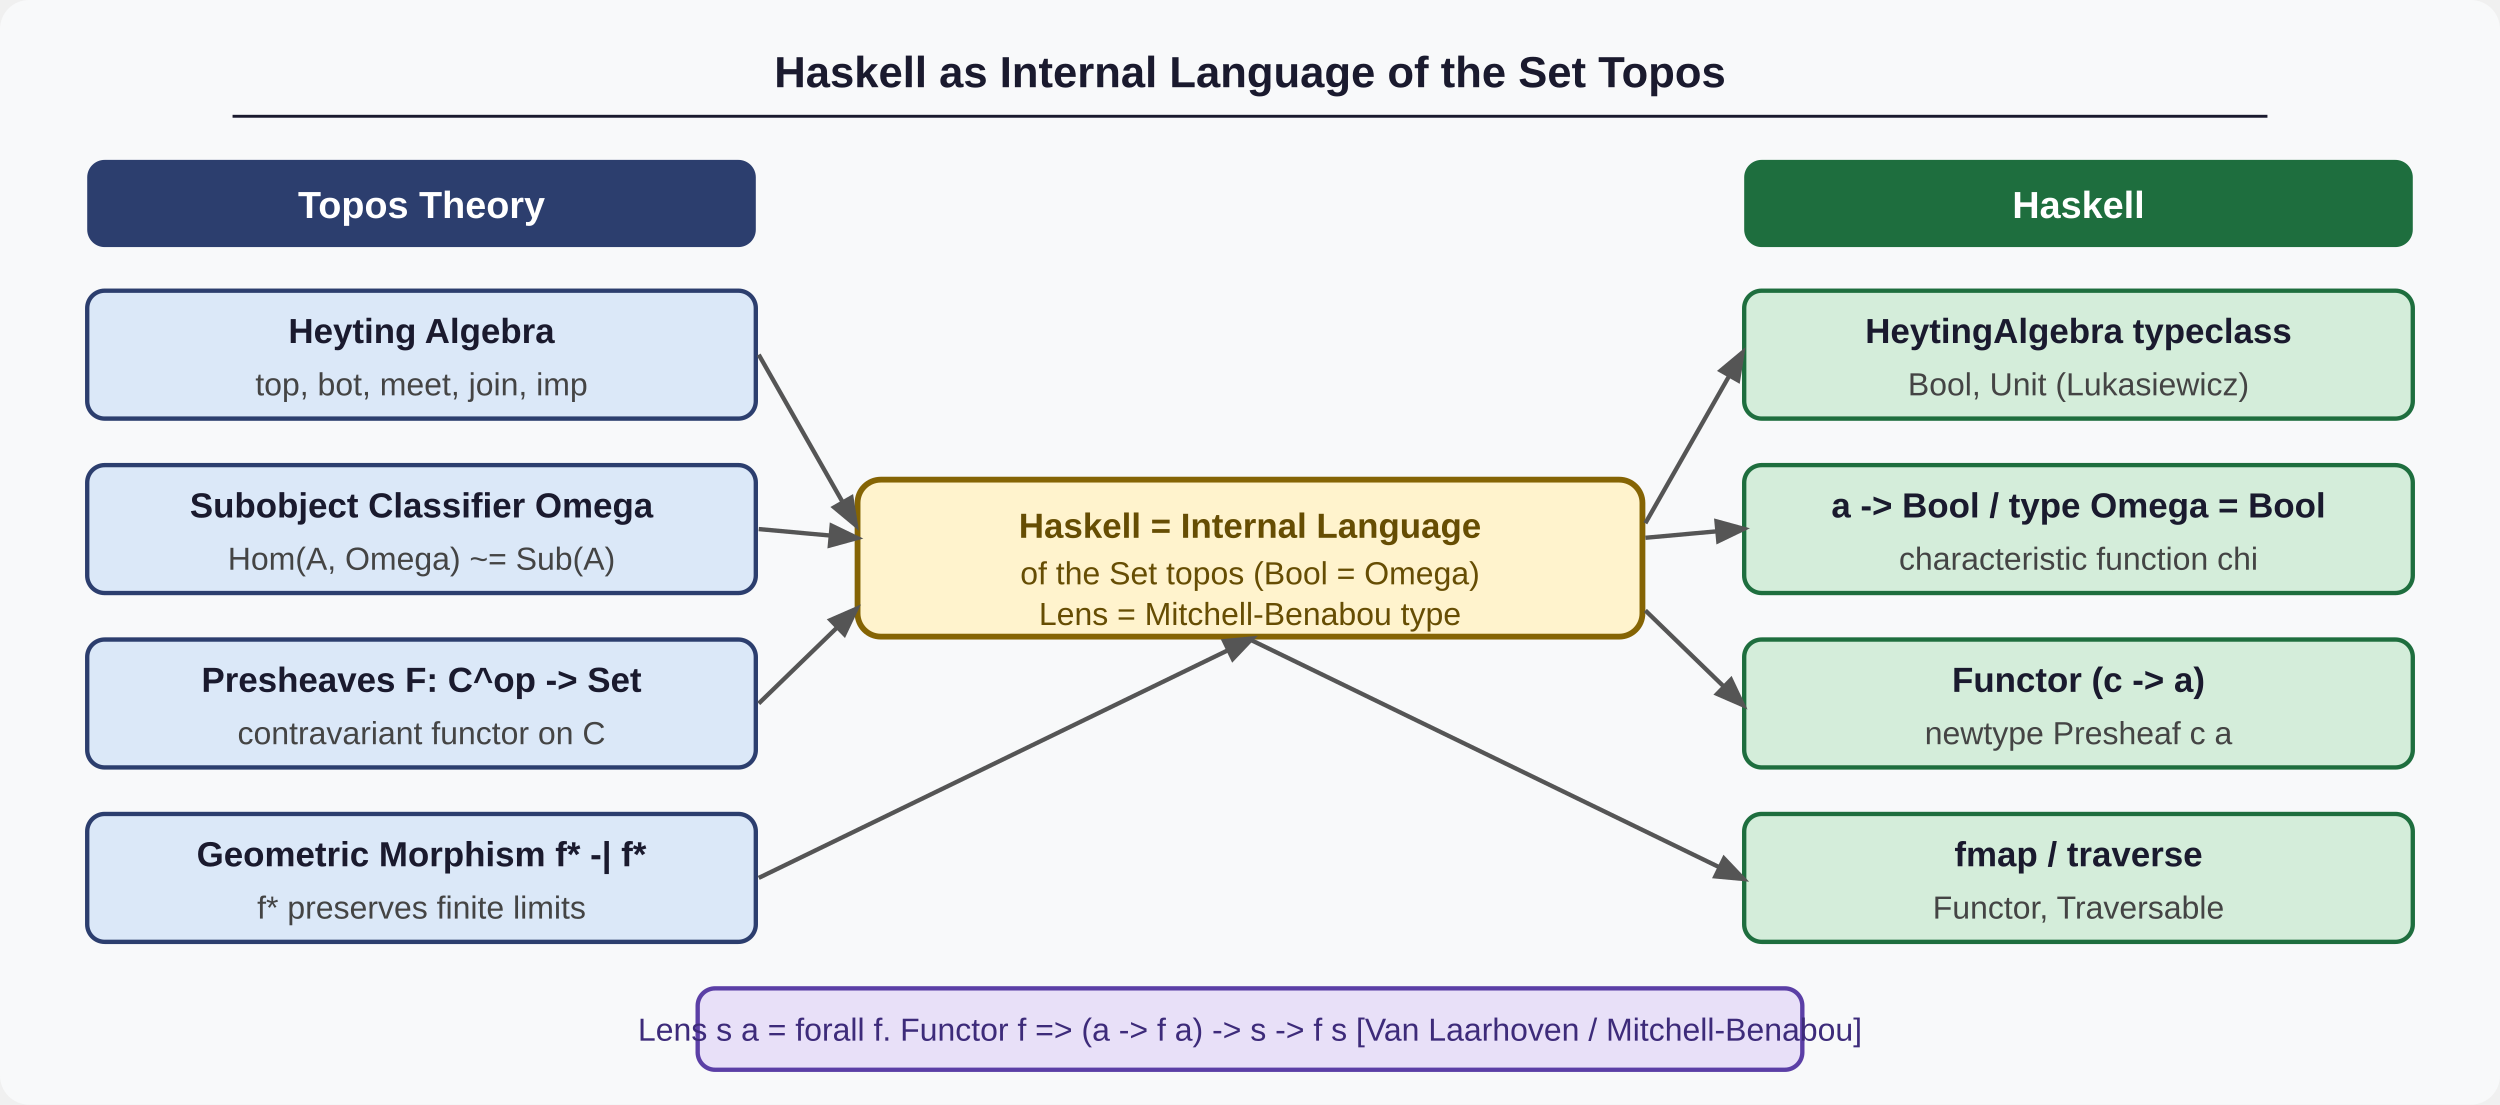
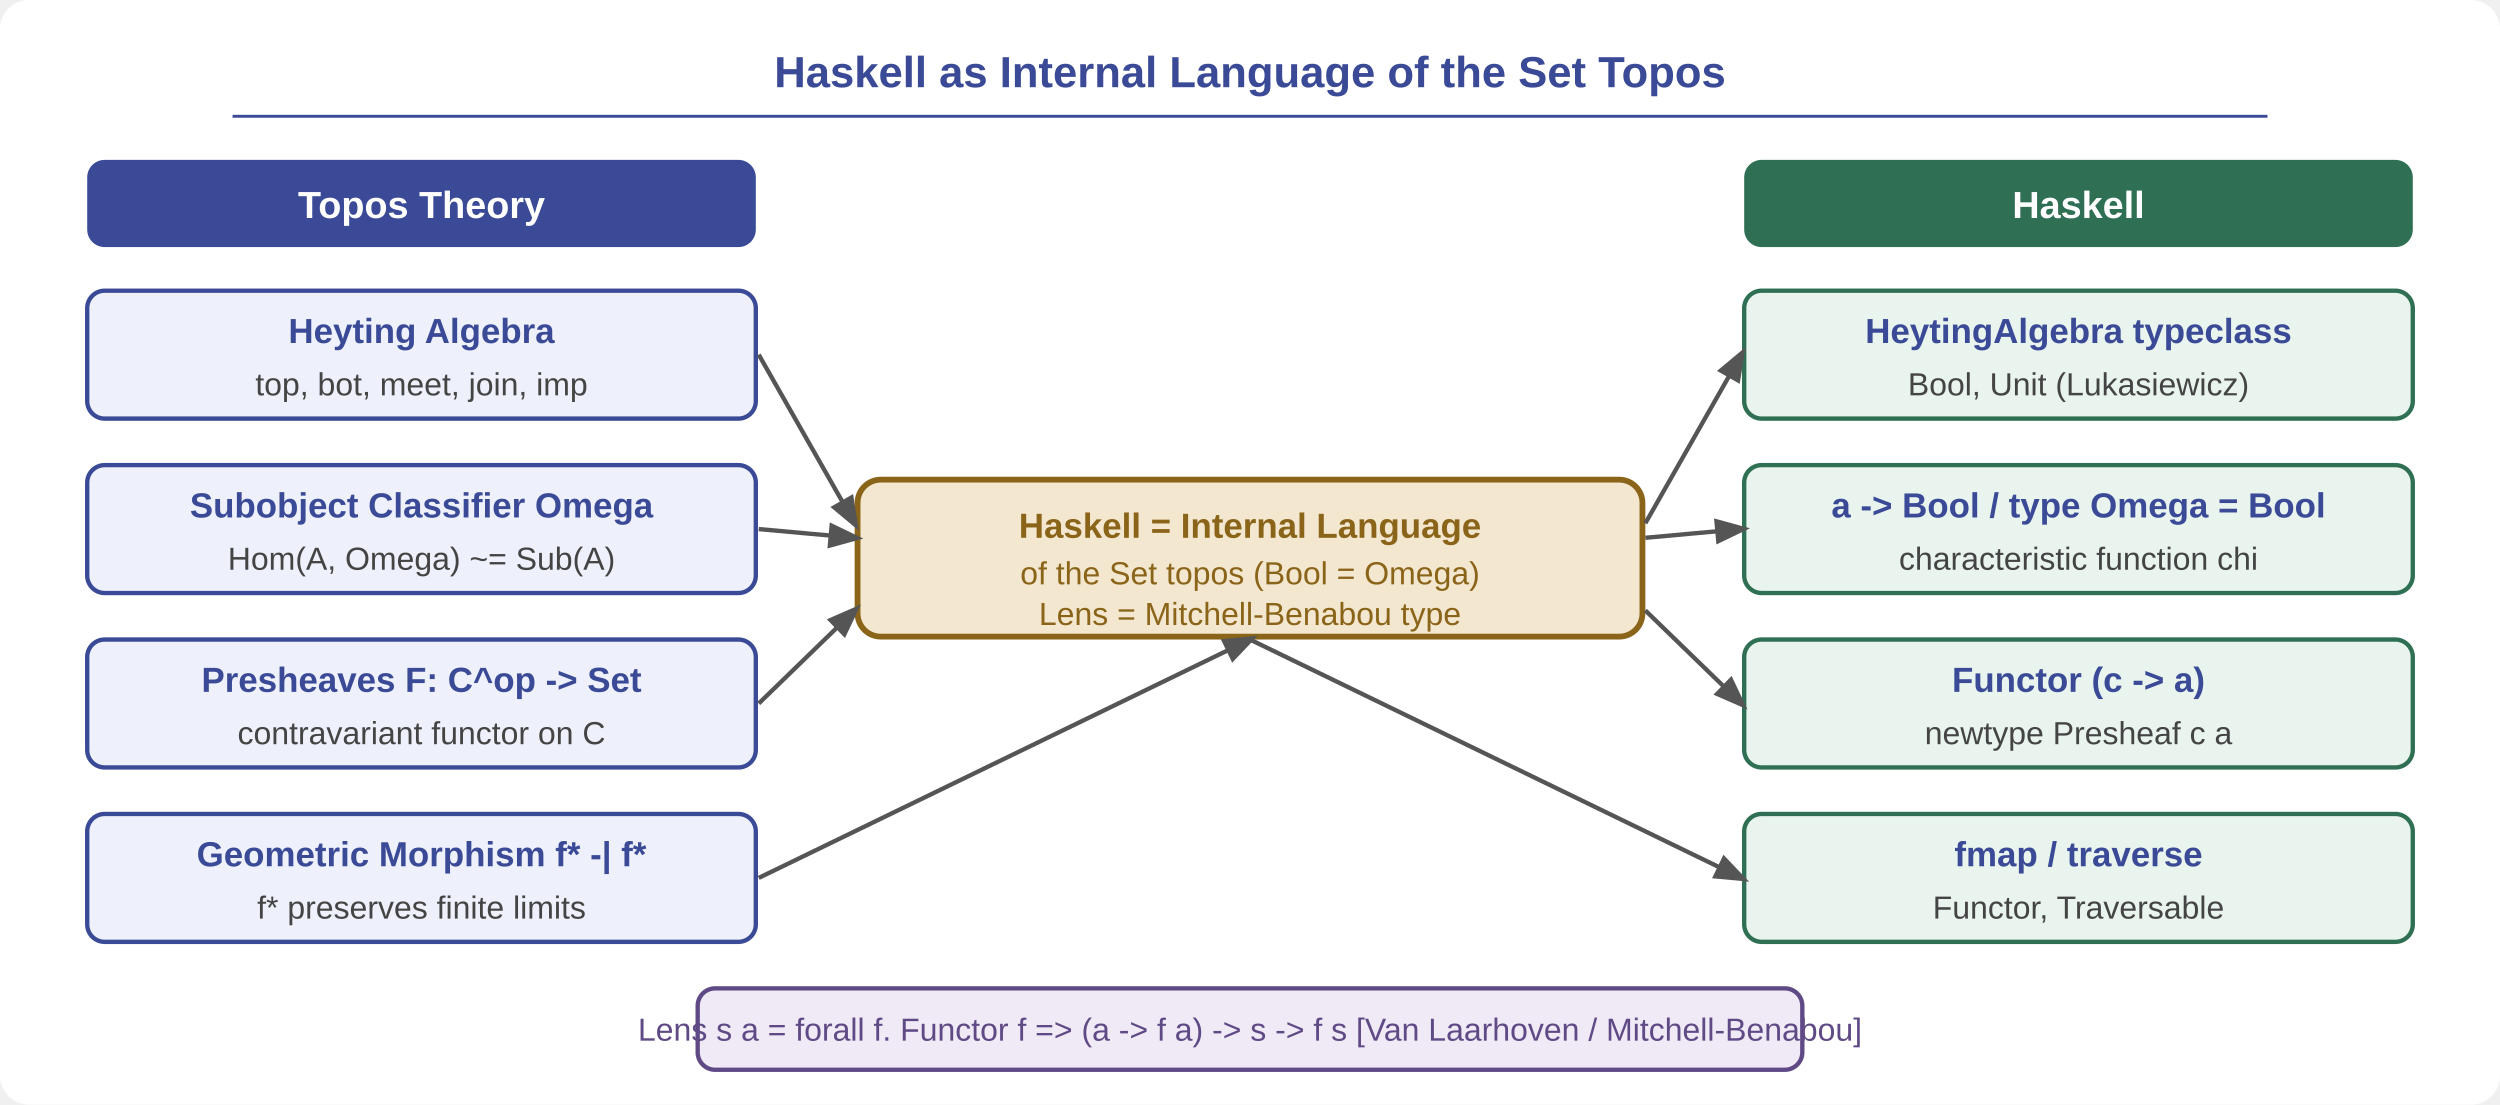
<svg xmlns="http://www.w3.org/2000/svg" width="860" height="380" viewBox="0 0 860 380" font-family="'Segoe UI', Arial, sans-serif">
-   <rect width="860" height="380" fill="#f8f9fa" rx="10" />
-   <text x="430" y="30" text-anchor="middle" font-size="15" font-weight="bold" fill="#1a1a2e">Haskell as Internal Language of the Set Topos</text>
-   <line x1="80" y1="40" x2="780" y2="40" stroke="#1a1a2e" stroke-width="1" />
-   <rect x="30" y="55" width="230" height="30" rx="6" fill="#2c3e6e" />
+   <rect width="860" height="380" fill="#ffffff" rx="10" />
+   <text x="430" y="30" text-anchor="middle" font-size="15" font-weight="bold" fill="#3a4a96">Haskell as Internal Language of the Set Topos</text>
+   <line x1="80" y1="40" x2="780" y2="40" stroke="#3a4a96" stroke-width="1" />
+   <rect x="30" y="55" width="230" height="30" rx="6" fill="#3a4a96" />
  <text x="145" y="75" text-anchor="middle" font-size="13" font-weight="bold" fill="#ffffff">Topos Theory</text>
-   <rect x="30" y="100" width="230" height="44" rx="6" fill="#dbe8f8" stroke="#2c3e6e" stroke-width="1.5" />
-   <text x="145" y="118" text-anchor="middle" font-size="12" font-weight="bold" fill="#1a1a2e">Heyting Algebra</text>
+   <rect x="30" y="100" width="230" height="44" rx="6" fill="#eef1fb" stroke="#3a4a96" stroke-width="1.5" />
+   <text x="145" y="118" text-anchor="middle" font-size="12" font-weight="bold" fill="#3a4a96">Heyting Algebra</text>
  <text x="145" y="136" text-anchor="middle" font-size="11" fill="#444">top, bot, meet, join, imp</text>
-   <rect x="30" y="160" width="230" height="44" rx="6" fill="#dbe8f8" stroke="#2c3e6e" stroke-width="1.5" />
-   <text x="145" y="178" text-anchor="middle" font-size="12" font-weight="bold" fill="#1a1a2e">Subobject Classifier Omega</text>
+   <rect x="30" y="160" width="230" height="44" rx="6" fill="#eef1fb" stroke="#3a4a96" stroke-width="1.5" />
+   <text x="145" y="178" text-anchor="middle" font-size="12" font-weight="bold" fill="#3a4a96">Subobject Classifier Omega</text>
  <text x="145" y="196" text-anchor="middle" font-size="11" fill="#444">Hom(A, Omega) ~= Sub(A)</text>
-   <rect x="30" y="220" width="230" height="44" rx="6" fill="#dbe8f8" stroke="#2c3e6e" stroke-width="1.5" />
-   <text x="145" y="238" text-anchor="middle" font-size="12" font-weight="bold" fill="#1a1a2e">Presheaves  F: C^op -&gt; Set</text>
+   <rect x="30" y="220" width="230" height="44" rx="6" fill="#eef1fb" stroke="#3a4a96" stroke-width="1.5" />
+   <text x="145" y="238" text-anchor="middle" font-size="12" font-weight="bold" fill="#3a4a96">Presheaves  F: C^op -&gt; Set</text>
  <text x="145" y="256" text-anchor="middle" font-size="11" fill="#444">contravariant functor on C</text>
-   <rect x="30" y="280" width="230" height="44" rx="6" fill="#dbe8f8" stroke="#2c3e6e" stroke-width="1.5" />
-   <text x="145" y="298" text-anchor="middle" font-size="12" font-weight="bold" fill="#1a1a2e">Geometric Morphism f* -| f*</text>
+   <rect x="30" y="280" width="230" height="44" rx="6" fill="#eef1fb" stroke="#3a4a96" stroke-width="1.5" />
+   <text x="145" y="298" text-anchor="middle" font-size="12" font-weight="bold" fill="#3a4a96">Geometric Morphism f* -| f*</text>
  <text x="145" y="316" text-anchor="middle" font-size="11" fill="#444">f* preserves finite limits</text>
-   <rect x="600" y="55" width="230" height="30" rx="6" fill="#1e6e3e" />
+   <rect x="600" y="55" width="230" height="30" rx="6" fill="#2f6f54" />
  <text x="715" y="75" text-anchor="middle" font-size="13" font-weight="bold" fill="#ffffff">Haskell</text>
-   <rect x="600" y="100" width="230" height="44" rx="6" fill="#d4edda" stroke="#1e6e3e" stroke-width="1.5" />
-   <text x="715" y="118" text-anchor="middle" font-size="12" font-weight="bold" fill="#1a1a2e">HeytingAlgebra typeclass</text>
+   <rect x="600" y="100" width="230" height="44" rx="6" fill="#e9f4ee" stroke="#2f6f54" stroke-width="1.5" />
+   <text x="715" y="118" text-anchor="middle" font-size="12" font-weight="bold" fill="#3a4a96">HeytingAlgebra typeclass</text>
  <text x="715" y="136" text-anchor="middle" font-size="11" fill="#444">Bool, Unit (Lukasiewicz)</text>
-   <rect x="600" y="160" width="230" height="44" rx="6" fill="#d4edda" stroke="#1e6e3e" stroke-width="1.5" />
-   <text x="715" y="178" text-anchor="middle" font-size="12" font-weight="bold" fill="#1a1a2e">a -&gt; Bool  /  type Omega = Bool</text>
+   <rect x="600" y="160" width="230" height="44" rx="6" fill="#e9f4ee" stroke="#2f6f54" stroke-width="1.5" />
+   <text x="715" y="178" text-anchor="middle" font-size="12" font-weight="bold" fill="#3a4a96">a -&gt; Bool  /  type Omega = Bool</text>
  <text x="715" y="196" text-anchor="middle" font-size="11" fill="#444">characteristic function chi</text>
-   <rect x="600" y="220" width="230" height="44" rx="6" fill="#d4edda" stroke="#1e6e3e" stroke-width="1.5" />
-   <text x="715" y="238" text-anchor="middle" font-size="12" font-weight="bold" fill="#1a1a2e">Functor  (c -&gt; a)</text>
+   <rect x="600" y="220" width="230" height="44" rx="6" fill="#e9f4ee" stroke="#2f6f54" stroke-width="1.5" />
+   <text x="715" y="238" text-anchor="middle" font-size="12" font-weight="bold" fill="#3a4a96">Functor  (c -&gt; a)</text>
  <text x="715" y="256" text-anchor="middle" font-size="11" fill="#444">newtype Presheaf c a</text>
-   <rect x="600" y="280" width="230" height="44" rx="6" fill="#d4edda" stroke="#1e6e3e" stroke-width="1.5" />
-   <text x="715" y="298" text-anchor="middle" font-size="12" font-weight="bold" fill="#1a1a2e">fmap  /  traverse</text>
+   <rect x="600" y="280" width="230" height="44" rx="6" fill="#e9f4ee" stroke="#2f6f54" stroke-width="1.5" />
+   <text x="715" y="298" text-anchor="middle" font-size="12" font-weight="bold" fill="#3a4a96">fmap  /  traverse</text>
  <text x="715" y="316" text-anchor="middle" font-size="11" fill="#444">Functor, Traversable</text>
-   <rect x="295" y="165" width="270" height="54" rx="8" fill="#fff3cd" stroke="#856404" stroke-width="2" />
-   <text x="430" y="185" text-anchor="middle" font-size="12" font-weight="bold" fill="#664d03">Haskell  =  Internal Language</text>
-   <text x="430" y="201" text-anchor="middle" font-size="11" fill="#664d03">of the Set topos  (Bool = Omega)</text>
-   <text x="430" y="215" text-anchor="middle" font-size="11" fill="#664d03">Lens = Mitchell-Benabou type</text>
+   <rect x="295" y="165" width="270" height="54" rx="8" fill="#f4e7cf" stroke="#8a6418" stroke-width="2" />
+   <text x="430" y="185" text-anchor="middle" font-size="12" font-weight="bold" fill="#8a6418">Haskell  =  Internal Language</text>
+   <text x="430" y="201" text-anchor="middle" font-size="11" fill="#8a6418">of the Set topos  (Bool = Omega)</text>
+   <text x="430" y="215" text-anchor="middle" font-size="11" fill="#8a6418">Lens = Mitchell-Benabou type</text>
  <line x1="261" y1="122" x2="294" y2="180" stroke="#555" stroke-width="1.5" marker-end="url(#arr)" />
  <line x1="566" y1="122" x2="566" y2="122" />
  <line x1="566" y1="180" x2="599" y2="122" stroke="#555" stroke-width="1.5" marker-end="url(#arr)" />
  <line x1="261" y1="182" x2="294" y2="185" stroke="#555" stroke-width="1.5" marker-end="url(#arr)" />
  <line x1="566" y1="185" x2="599" y2="182" stroke="#555" stroke-width="1.5" marker-end="url(#arr)" />
  <line x1="261" y1="242" x2="294" y2="210" stroke="#555" stroke-width="1.5" marker-end="url(#arr)" />
  <line x1="566" y1="210" x2="599" y2="242" stroke="#555" stroke-width="1.5" marker-end="url(#arr)" />
  <line x1="261" y1="302" x2="430" y2="220" stroke="#555" stroke-width="1.5" marker-end="url(#arr)" />
  <line x1="430" y1="220" x2="599" y2="302" stroke="#555" stroke-width="1.5" marker-end="url(#arr)" />
-   <rect x="240" y="340" width="380" height="28" rx="6" fill="#e8e0f8" stroke="#5b3fa6" stroke-width="1.5" />
-   <text x="430" y="358" text-anchor="middle" font-size="11" fill="#3d2b7a">Lens s a = forall f. Functor f =&gt; (a -&gt; f a) -&gt; s -&gt; f s  [Van Laarhoven / Mitchell-Benabou]</text>
+   <rect x="240" y="340" width="380" height="28" rx="6" fill="#efeaf6" stroke="#5f4a86" stroke-width="1.5" />
+   <text x="430" y="358" text-anchor="middle" font-size="11" fill="#5f4a86">Lens s a = forall f. Functor f =&gt; (a -&gt; f a) -&gt; s -&gt; f s  [Van Laarhoven / Mitchell-Benabou]</text>
  <defs>
    <marker id="arr" markerWidth="8" markerHeight="8" refX="6" refY="3" orient="auto">
      <path d="M0,0 L0,6 L8,3 z" fill="#555" />
    </marker>
  </defs>
</svg>
